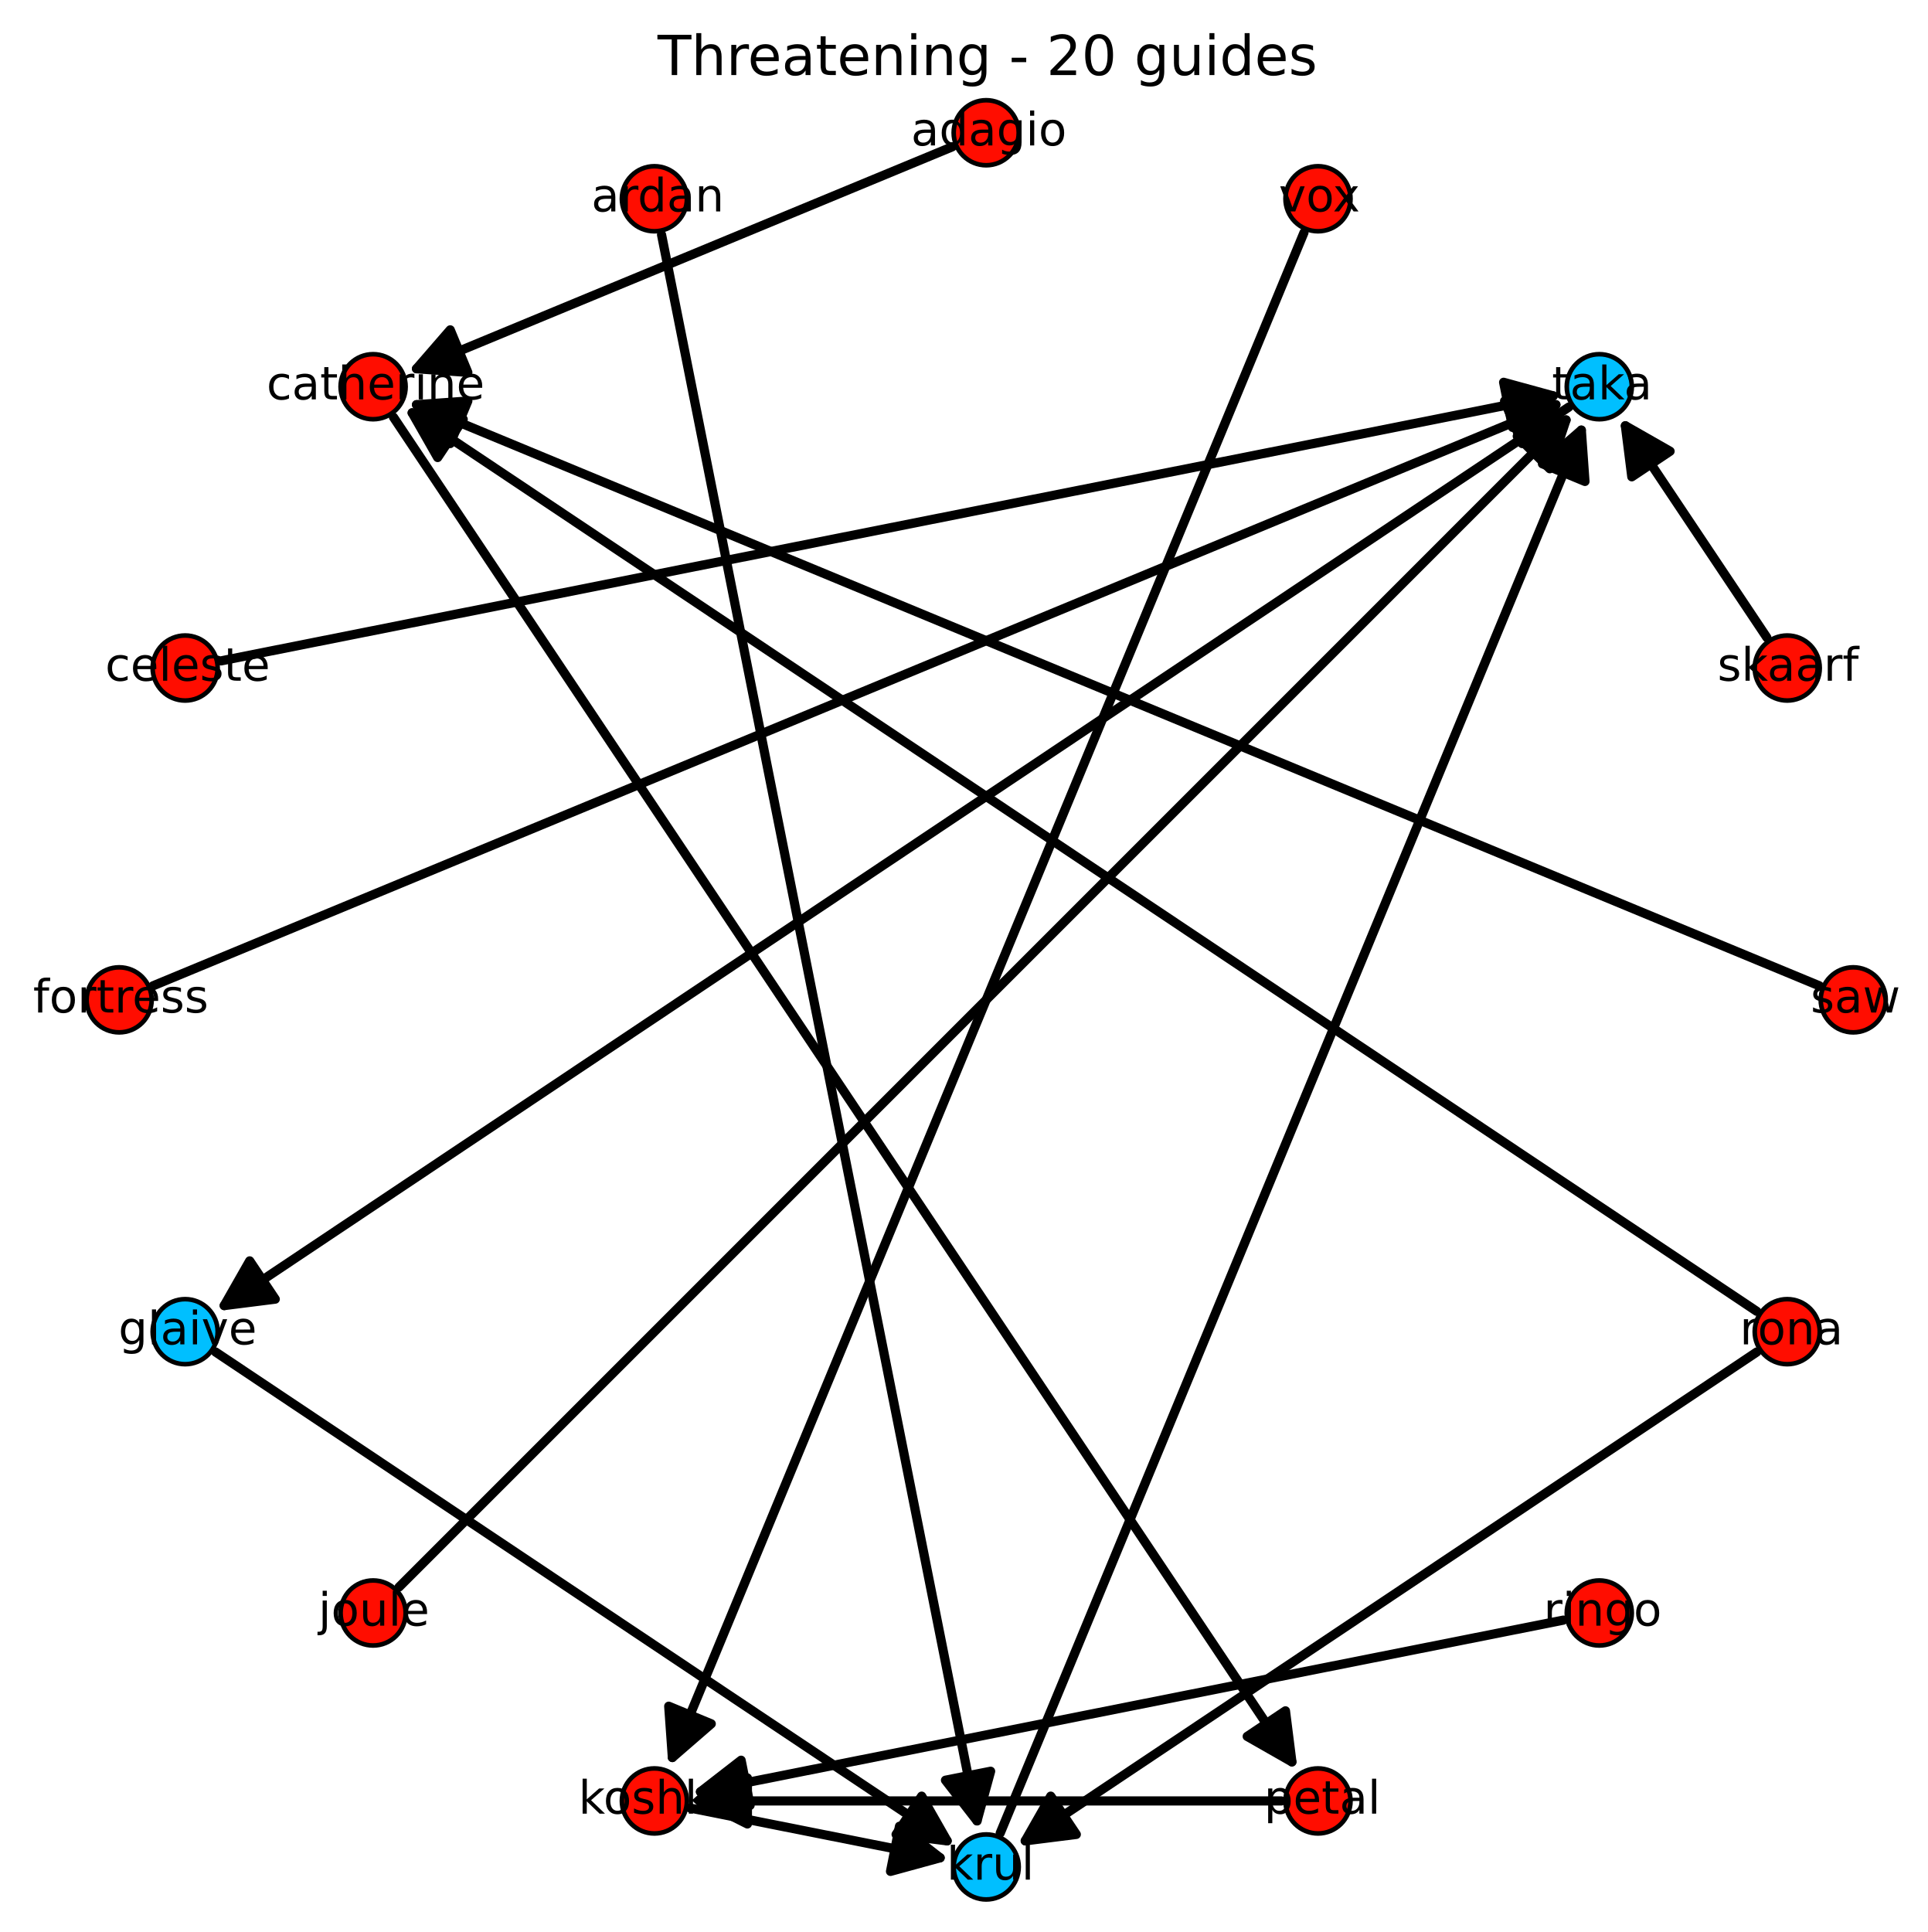
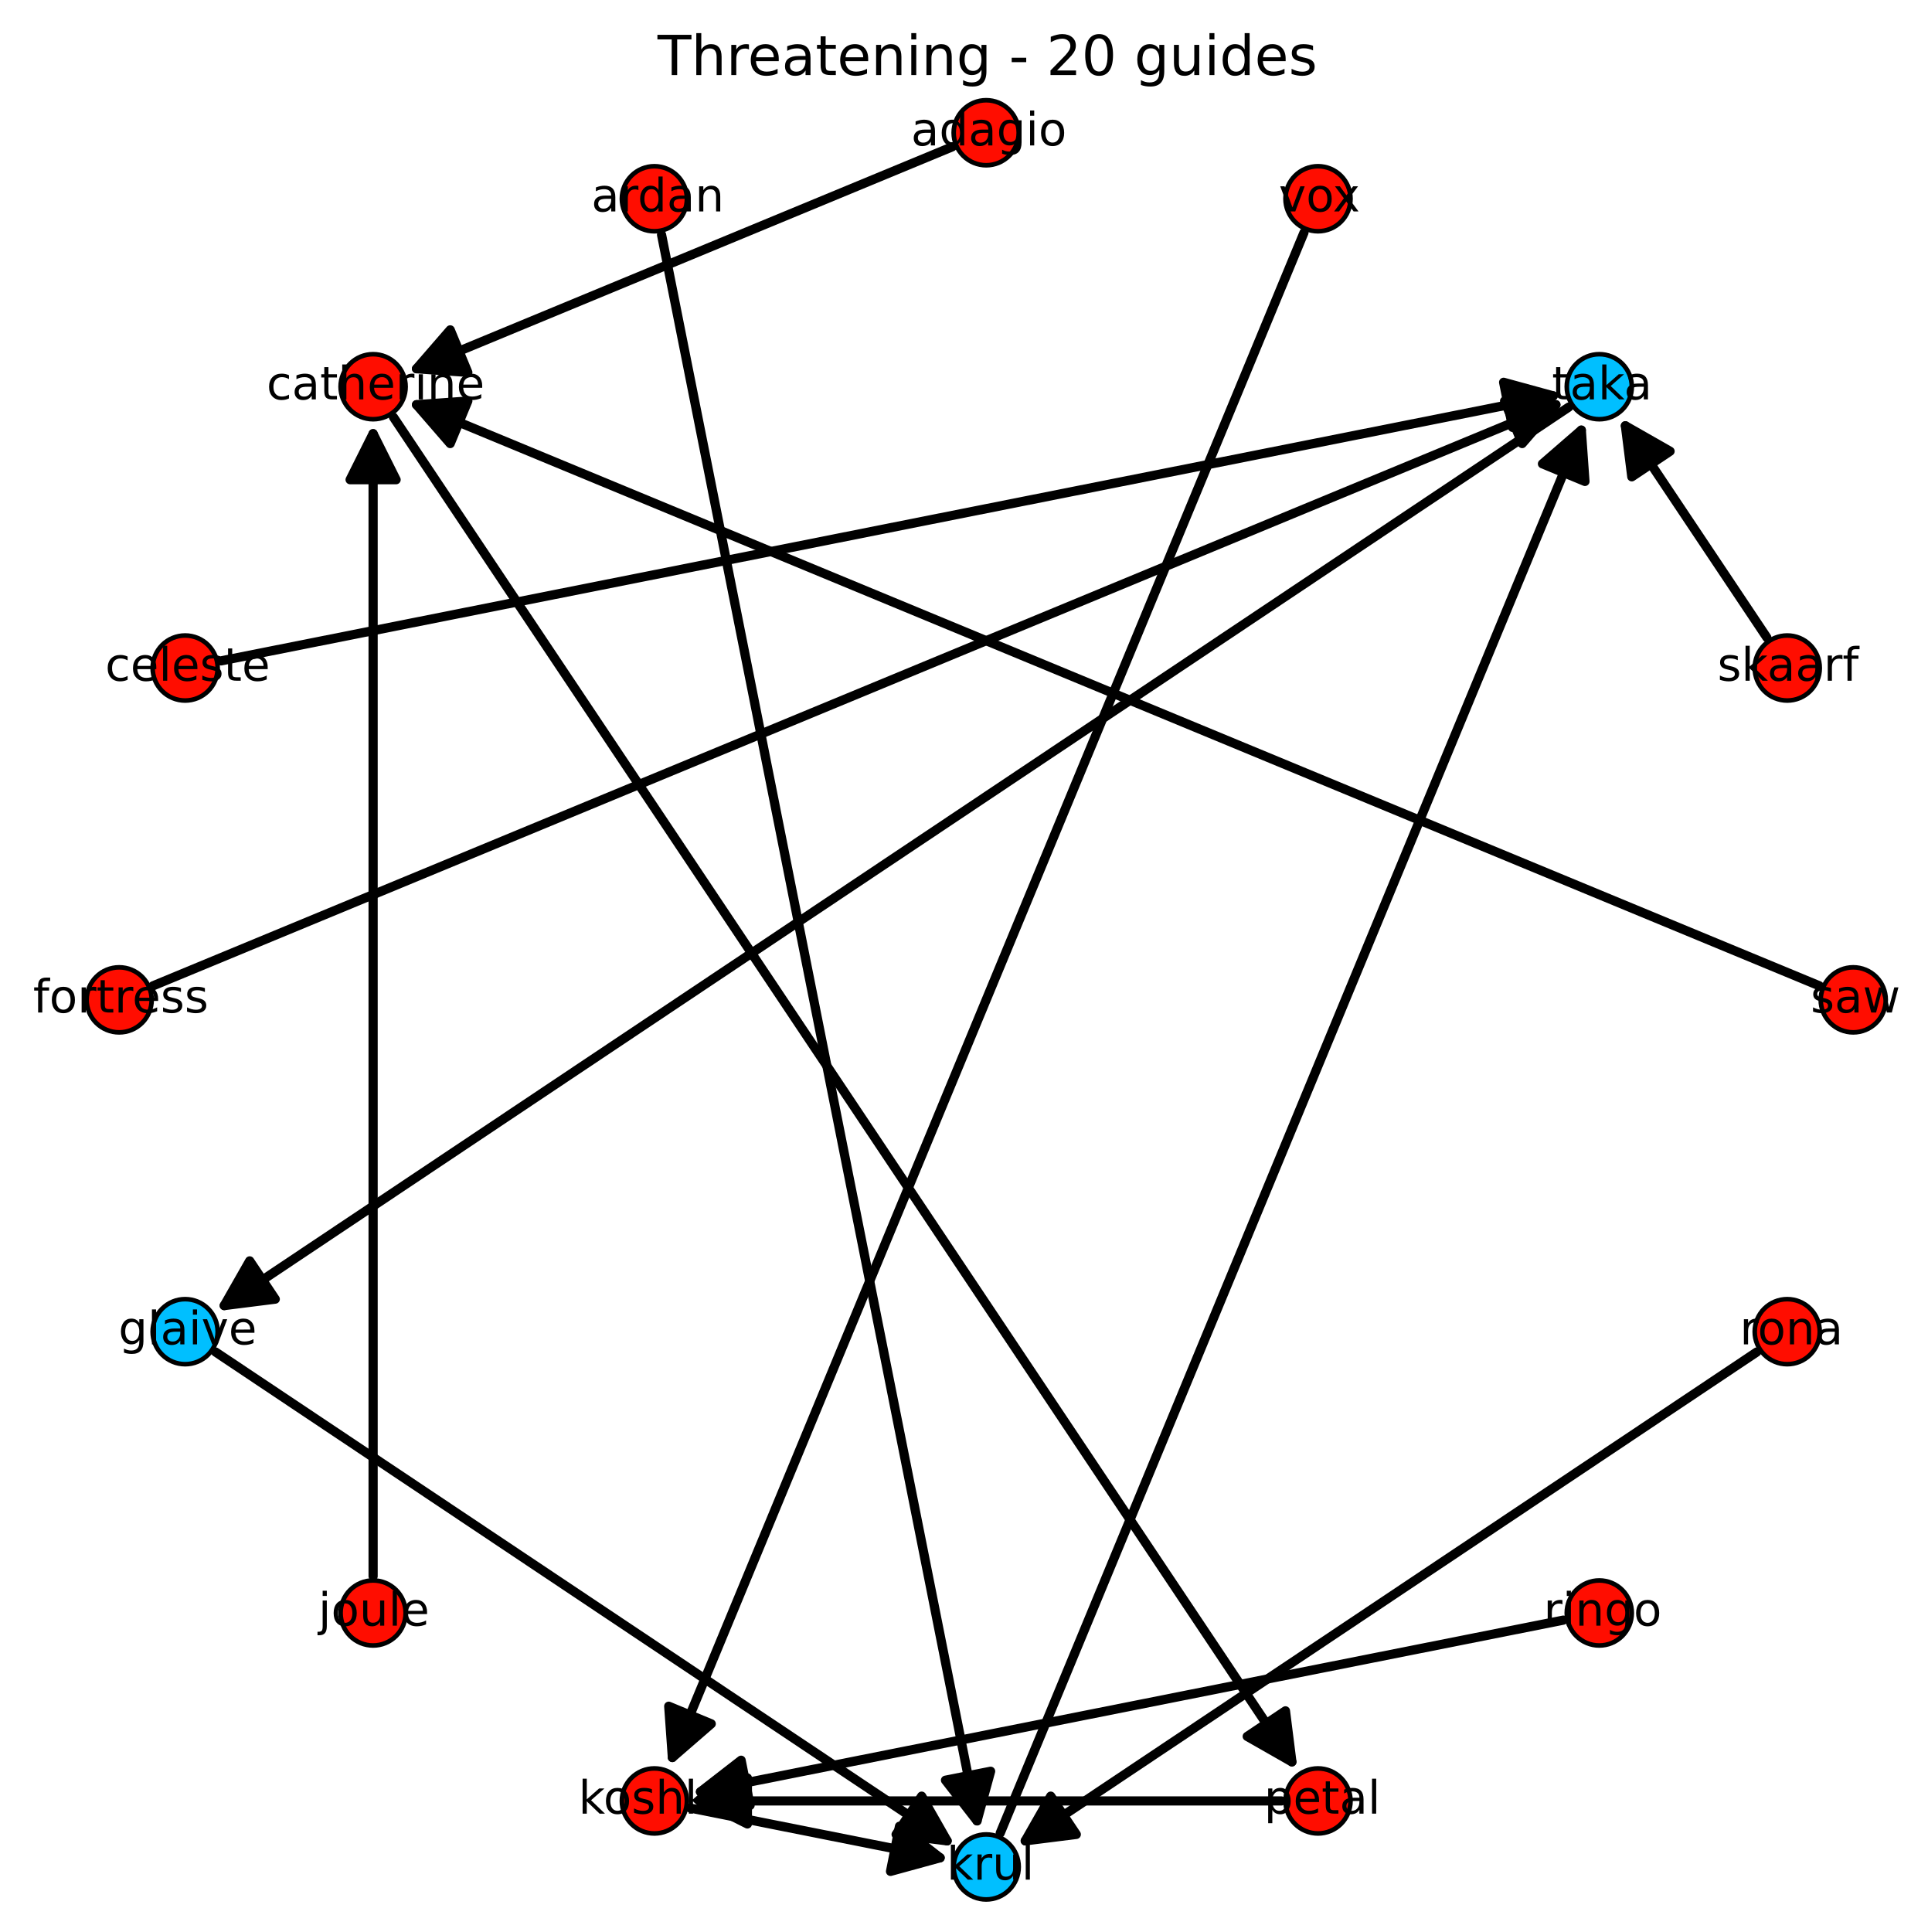
<svg xmlns="http://www.w3.org/2000/svg" xmlns:xlink="http://www.w3.org/1999/xlink" height="420pt" version="1.1" viewBox="0 0 419 420" width="419pt">
  <defs>
    <style type="text/css">
*{stroke-linecap:butt;stroke-linejoin:round;}
  </style>
  </defs>
  <g id="figure_1">
    <g id="patch_1">
      <path d=" M0 420.598 L419.383 420.598 L419.383 0 L0 0 z " style="fill:#ffffff;" />
    </g>
    <g id="axes_1">
      <g id="patch_2">
        <path d=" M18.366 413.398 L410.445 413.398 L410.445 21.318 L18.366 21.318 z " style="fill:#ffffff;" />
      </g>
      <g id="patch_3">
        <path clip-path="url(#pb7fbeb4136)" d=" M207.031 31.913 Q147.76 56.464 90.556 80.158" style="fill:none;stroke:#000000;stroke-linecap:round;stroke-width:2.0;" />
        <path clip-path="url(#pb7fbeb4136)" d=" M101.708 80.951 L90.556 80.158 L97.881 71.712 L101.708 80.951 z " style="stroke:#000000;stroke-linecap:round;stroke-width:2.0;" />
      </g>
      <g id="patch_4">
        <path clip-path="url(#pb7fbeb4136)" d=" M48.084 143.665 Q193.978 114.645 337.68 86.061" style="fill:none;stroke:#000000;stroke-linecap:round;stroke-width:2.0;" />
        <path clip-path="url(#pb7fbeb4136)" d=" M326.897 83.108 L337.68 86.061 L328.847 92.915 L326.897 83.108 z " style="stroke:#000000;stroke-linecap:round;stroke-width:2.0;" />
      </g>
      <g id="patch_5">
        <path clip-path="url(#pb7fbeb4136)" d=" M143.827 51.034 Q178.338 224.533 212.413 395.839" style="fill:none;stroke:#000000;stroke-linecap:round;stroke-width:2.0;" />
        <path clip-path="url(#pb7fbeb4136)" d=" M215.366 385.056 L212.413 395.839 L205.558 387.006 L215.366 385.056 z " style="stroke:#000000;stroke-linecap:round;stroke-width:2.0;" />
      </g>
      <g id="patch_6">
-         <path clip-path="url(#pb7fbeb4136)" d=" M48.749 283.818 Q193.975 186.781 341.06 88.502" style="fill:none;stroke:#000000;stroke-linecap:round;stroke-width:2.0;" />
-         <path clip-path="url(#pb7fbeb4136)" d=" M59.842 282.419 L48.749 283.818 L54.286 274.105 L59.842 282.419 z " style="stroke:#000000;stroke-linecap:round;stroke-width:2.0;" />
+         <path clip-path="url(#pb7fbeb4136)" d=" M81.116 94.281 Q81.116 217.355 81.116 342.665" style="fill:none;stroke:#000000;stroke-linecap:round;stroke-width:2.0;" />
+         <path clip-path="url(#pb7fbeb4136)" d=" M76.116 104.281 L81.116 94.281 L86.116 104.281 L76.116 104.281 z " style="stroke:#000000;stroke-linecap:round;stroke-width:2.0;" />
      </g>
      <g id="patch_7">
        <path clip-path="url(#pb7fbeb4136)" d=" M152.29 389.516 Q244.984 371.078 339.871 352.204" style="fill:none;stroke:#000000;stroke-linecap:round;stroke-width:2.0;" />
        <path clip-path="url(#pb7fbeb4136)" d=" M163.073 392.469 L152.29 389.516 L161.122 382.661 L163.073 392.469 z " style="stroke:#000000;stroke-linecap:round;stroke-width:2.0;" />
      </g>
      <g id="patch_8">
        <path clip-path="url(#pb7fbeb4136)" d=" M146.18 382.069 Q214.405 217.358 283.487 50.581" style="fill:none;stroke:#000000;stroke-linecap:round;stroke-width:2.0;" />
        <path clip-path="url(#pb7fbeb4136)" d=" M154.626 374.744 L146.18 382.069 L145.387 370.917 L154.626 374.744 z " style="stroke:#000000;stroke-linecap:round;stroke-width:2.0;" />
      </g>
      <g id="patch_9">
        <path clip-path="url(#pb7fbeb4136)" d=" M150.093 393.066 Q178.338 398.684 204.389 403.866" style="fill:none;stroke:#000000;stroke-linecap:round;stroke-width:2.0;" />
        <path clip-path="url(#pb7fbeb4136)" d=" M195.557 397.011 L204.389 403.866 L193.606 406.819 L195.557 397.011 z " style="stroke:#000000;stroke-linecap:round;stroke-width:2.0;" />
      </g>
      <g id="patch_10">
        <path clip-path="url(#pb7fbeb4136)" d=" M33.278 214.304 Q186.801 150.713 338.258 87.978" style="fill:none;stroke:#000000;stroke-linecap:round;stroke-width:2.0;" />
        <path clip-path="url(#pb7fbeb4136)" d=" M327.105 87.185 L338.258 87.978 L330.932 96.424 L327.105 87.185 z " style="stroke:#000000;stroke-linecap:round;stroke-width:2.0;" />
      </g>
      <g id="patch_11">
        <path clip-path="url(#pb7fbeb4136)" d=" M217.459 398.486 Q281.05 244.963 343.786 93.506" style="fill:none;stroke:#000000;stroke-linecap:round;stroke-width:2.0;" />
        <path clip-path="url(#pb7fbeb4136)" d=" M335.34 100.831 L343.786 93.506 L344.579 104.658 L335.34 100.831 z " style="stroke:#000000;stroke-linecap:round;stroke-width:2.0;" />
      </g>
      <g id="patch_12">
        <path clip-path="url(#pb7fbeb4136)" d=" M152.488 391.509 Q214.406 391.509 278.56 391.509" style="fill:none;stroke:#000000;stroke-linecap:round;stroke-width:2.0;" />
        <path clip-path="url(#pb7fbeb4136)" d=" M162.488 396.509 L152.488 391.509 L162.488 386.509 L162.488 396.509 z " style="stroke:#000000;stroke-linecap:round;stroke-width:2.0;" />
      </g>
      <g id="patch_13">
-         <path clip-path="url(#pb7fbeb4136)" d=" M86.76 345.004 Q214.405 217.358 340.47 91.293" style="fill:none;stroke:#000000;stroke-linecap:round;stroke-width:2.0;" />
-         <path clip-path="url(#pb7fbeb4136)" d=" M329.863 94.829 L340.47 91.293 L336.935 101.9 L329.863 94.829 z " style="stroke:#000000;stroke-linecap:round;stroke-width:2.0;" />
+         <path clip-path="url(#pb7fbeb4136)" d=" M384.125 138.59 Q368.126 114.645 353.369 92.56" style="fill:none;stroke:#000000;stroke-linecap:round;stroke-width:2.0;" />
+         <path clip-path="url(#pb7fbeb4136)" d=" M354.767 103.652 L353.369 92.56 L363.082 98.097 L354.767 103.652 z " style="stroke:#000000;stroke-linecap:round;stroke-width:2.0;" />
      </g>
      <g id="patch_14">
+         <path clip-path="url(#pb7fbeb4136)" d=" M48.749 283.818 Q193.975 186.781 341.06 88.502" style="fill:none;stroke:#000000;stroke-linecap:round;stroke-width:2.0;" />
+         <path clip-path="url(#pb7fbeb4136)" d=" M59.842 282.419 L48.749 283.818 L54.286 274.105 L59.842 282.419 z " style="stroke:#000000;stroke-linecap:round;stroke-width:2.0;" />
+       </g>
+       <g id="patch_15">
        <path clip-path="url(#pb7fbeb4136)" d=" M222.9 400.182 Q301.482 347.675 381.924 293.926" style="fill:none;stroke:#000000;stroke-linecap:round;stroke-width:2.0;" />
        <path clip-path="url(#pb7fbeb4136)" d=" M233.993 398.784 L222.9 400.182 L228.437 390.469 L233.993 398.784 z " style="stroke:#000000;stroke-linecap:round;stroke-width:2.0;" />
-       </g>
-       <g id="patch_15">
-         <path clip-path="url(#pb7fbeb4136)" d=" M89.611 89.745 Q234.837 186.782 381.922 285.061" style="fill:none;stroke:#000000;stroke-linecap:round;stroke-width:2.0;" />
-         <path clip-path="url(#pb7fbeb4136)" d=" M95.148 99.458 L89.611 89.745 L100.703 91.143 L95.148 99.458 z " style="stroke:#000000;stroke-linecap:round;stroke-width:2.0;" />
      </g>
      <g id="patch_16">
        <path clip-path="url(#pb7fbeb4136)" d=" M90.554 87.978 Q242.011 150.714 395.534 214.305" style="fill:none;stroke:#000000;stroke-linecap:round;stroke-width:2.0;" />
        <path clip-path="url(#pb7fbeb4136)" d=" M97.88 96.424 L90.554 87.978 L101.706 87.185 L97.88 96.424 z " style="stroke:#000000;stroke-linecap:round;stroke-width:2.0;" />
      </g>
      <g id="patch_17">
        <path clip-path="url(#pb7fbeb4136)" d=" M85.55 90.704 Q183.829 237.789 280.866 383.015" style="fill:none;stroke:#000000;stroke-linecap:round;stroke-width:2.0;" />
        <path clip-path="url(#pb7fbeb4136)" d=" M279.467 371.923 L280.866 383.015 L271.153 377.479 L279.467 371.923 z " style="stroke:#000000;stroke-linecap:round;stroke-width:2.0;" />
      </g>
      <g id="patch_18">
        <path clip-path="url(#pb7fbeb4136)" d=" M46.889 293.928 Q127.331 347.677 205.913 400.184" style="fill:none;stroke:#000000;stroke-linecap:round;stroke-width:2.0;" />
        <path clip-path="url(#pb7fbeb4136)" d=" M200.376 390.471 L205.913 400.184 L194.821 398.785 L200.376 390.471 z " style="stroke:#000000;stroke-linecap:round;stroke-width:2.0;" />
-       </g>
-       <g id="patch_19">
-         <path clip-path="url(#pb7fbeb4136)" d=" M384.125 138.59 Q368.126 114.645 353.369 92.56" style="fill:none;stroke:#000000;stroke-linecap:round;stroke-width:2.0;" />
-         <path clip-path="url(#pb7fbeb4136)" d=" M354.767 103.652 L353.369 92.56 L363.082 98.097 L354.767 103.652 z " style="stroke:#000000;stroke-linecap:round;stroke-width:2.0;" />
      </g>
      <g id="matplotlib.axis_1" />
      <g id="matplotlib.axis_2" />
      <g id="text_1">
        <defs>
          <path d=" M19.188 8.297 L53.609 8.297 L53.609 0 L7.328 0 L7.328 8.297 Q12.938 14.109 22.625 23.891 Q32.328 33.688 34.812 36.531 Q39.547 41.844 41.422 45.531 Q43.312 49.219 43.312 52.781 Q43.312 58.594 39.234 62.25 Q35.156 65.922 28.609 65.922 Q23.969 65.922 18.812 64.312 Q13.672 62.703 7.812 59.422 L7.812 69.391 Q13.766 71.781 18.938 73 Q24.125 74.219 28.422 74.219 Q39.75 74.219 46.484 68.547 Q53.219 62.891 53.219 53.422 Q53.219 48.922 51.531 44.891 Q49.859 40.875 45.406 35.406 Q44.188 33.984 37.641 27.219 Q31.109 20.453 19.188 8.297" id="BitstreamVeraSans-Roman-32" />
          <path id="BitstreamVeraSans-Roman-20" />
          <path d=" M31.781 66.406 Q24.172 66.406 20.328 58.906 Q16.5 51.422 16.5 36.375 Q16.5 21.391 20.328 13.891 Q24.172 6.391 31.781 6.391 Q39.453 6.391 43.281 13.891 Q47.125 21.391 47.125 36.375 Q47.125 51.422 43.281 58.906 Q39.453 66.406 31.781 66.406 M31.781 74.219 Q44.047 74.219 50.516 64.516 Q56.984 54.828 56.984 36.375 Q56.984 17.969 50.516 8.266 Q44.047 -1.422 31.781 -1.422 Q19.531 -1.422 13.062 8.266 Q6.594 17.969 6.594 36.375 Q6.594 54.828 13.062 64.516 Q19.531 74.219 31.781 74.219" id="BitstreamVeraSans-Roman-30" />
          <path d=" M54.891 33.016 L54.891 0 L45.906 0 L45.906 32.719 Q45.906 40.484 42.875 44.328 Q39.844 48.188 33.797 48.188 Q26.516 48.188 22.312 43.547 Q18.109 38.922 18.109 30.906 L18.109 0 L9.078 0 L9.078 54.688 L18.109 54.688 L18.109 46.188 Q21.344 51.125 25.703 53.562 Q30.078 56 35.797 56 Q45.219 56 50.047 50.172 Q54.891 44.344 54.891 33.016" id="BitstreamVeraSans-Roman-6e" />
          <path d=" M34.281 27.484 Q23.391 27.484 19.188 25 Q14.984 22.516 14.984 16.5 Q14.984 11.719 18.141 8.906 Q21.297 6.109 26.703 6.109 Q34.188 6.109 38.703 11.406 Q43.219 16.703 43.219 25.484 L43.219 27.484 z  M52.203 31.203 L52.203 0 L43.219 0 L43.219 8.297 Q40.141 3.328 35.547 0.953 Q30.953 -1.422 24.312 -1.422 Q15.922 -1.422 10.953 3.297 Q6 8.016 6 15.922 Q6 25.141 12.172 29.828 Q18.359 34.516 30.609 34.516 L43.219 34.516 L43.219 35.406 Q43.219 41.609 39.141 45 Q35.062 48.391 27.688 48.391 Q23 48.391 18.547 47.266 Q14.109 46.141 10.016 43.891 L10.016 52.203 Q14.938 54.109 19.578 55.047 Q24.219 56 28.609 56 Q40.484 56 46.344 49.844 Q52.203 43.703 52.203 31.203" id="BitstreamVeraSans-Roman-61" />
          <path d=" M44.281 53.078 L44.281 44.578 Q40.484 46.531 36.375 47.5 Q32.281 48.484 27.875 48.484 Q21.188 48.484 17.844 46.438 Q14.5 44.391 14.5 40.281 Q14.5 37.156 16.891 35.375 Q19.281 33.594 26.516 31.984 L29.594 31.297 Q39.156 29.25 43.188 25.516 Q47.219 21.781 47.219 15.094 Q47.219 7.469 41.188 3.016 Q35.156 -1.422 24.609 -1.422 Q20.219 -1.422 15.453 -0.562 Q10.688 0.297 5.422 2 L5.422 11.281 Q10.406 8.688 15.234 7.391 Q20.062 6.109 24.812 6.109 Q31.156 6.109 34.562 8.281 Q37.984 10.453 37.984 14.406 Q37.984 18.062 35.516 20.016 Q33.062 21.969 24.703 23.781 L21.578 24.516 Q13.234 26.266 9.516 29.906 Q5.812 33.547 5.812 39.891 Q5.812 47.609 11.281 51.797 Q16.75 56 26.812 56 Q31.781 56 36.172 55.266 Q40.578 54.547 44.281 53.078" id="BitstreamVeraSans-Roman-73" />
          <path d=" M-0.297 72.906 L61.375 72.906 L61.375 64.594 L35.5 64.594 L35.5 0 L25.594 0 L25.594 64.594 L-0.297 64.594 z " id="BitstreamVeraSans-Roman-54" />
          <path d=" M54.891 33.016 L54.891 0 L45.906 0 L45.906 32.719 Q45.906 40.484 42.875 44.328 Q39.844 48.188 33.797 48.188 Q26.516 48.188 22.312 43.547 Q18.109 38.922 18.109 30.906 L18.109 0 L9.078 0 L9.078 75.984 L18.109 75.984 L18.109 46.188 Q21.344 51.125 25.703 53.562 Q30.078 56 35.797 56 Q45.219 56 50.047 50.172 Q54.891 44.344 54.891 33.016" id="BitstreamVeraSans-Roman-68" />
          <path d=" M45.406 46.391 L45.406 75.984 L54.391 75.984 L54.391 0 L45.406 0 L45.406 8.203 Q42.578 3.328 38.25 0.953 Q33.938 -1.422 27.875 -1.422 Q17.969 -1.422 11.734 6.484 Q5.516 14.406 5.516 27.297 Q5.516 40.188 11.734 48.094 Q17.969 56 27.875 56 Q33.938 56 38.25 53.625 Q42.578 51.266 45.406 46.391 M14.797 27.297 Q14.797 17.391 18.875 11.75 Q22.953 6.109 30.078 6.109 Q37.203 6.109 41.297 11.75 Q45.406 17.391 45.406 27.297 Q45.406 37.203 41.297 42.844 Q37.203 48.484 30.078 48.484 Q22.953 48.484 18.875 42.844 Q14.797 37.203 14.797 27.297" id="BitstreamVeraSans-Roman-64" />
          <path d=" M56.203 29.594 L56.203 25.203 L14.891 25.203 Q15.484 15.922 20.484 11.062 Q25.484 6.203 34.422 6.203 Q39.594 6.203 44.453 7.469 Q49.312 8.734 54.109 11.281 L54.109 2.781 Q49.266 0.734 44.188 -0.344 Q39.109 -1.422 33.891 -1.422 Q20.797 -1.422 13.156 6.188 Q5.516 13.812 5.516 26.812 Q5.516 40.234 12.766 48.109 Q20.016 56 32.328 56 Q43.359 56 49.781 48.891 Q56.203 41.797 56.203 29.594 M47.219 32.234 Q47.125 39.594 43.094 43.984 Q39.062 48.391 32.422 48.391 Q24.906 48.391 20.391 44.141 Q15.875 39.891 15.188 32.172 z " id="BitstreamVeraSans-Roman-65" />
          <path d=" M9.422 54.688 L18.406 54.688 L18.406 0 L9.422 0 z  M9.422 75.984 L18.406 75.984 L18.406 64.594 L9.422 64.594 z " id="BitstreamVeraSans-Roman-69" />
          <path d=" M18.312 70.219 L18.312 54.688 L36.812 54.688 L36.812 47.703 L18.312 47.703 L18.312 18.016 Q18.312 11.328 20.141 9.422 Q21.969 7.516 27.594 7.516 L36.812 7.516 L36.812 0 L27.594 0 Q17.188 0 13.234 3.875 Q9.281 7.766 9.281 18.016 L9.281 47.703 L2.688 47.703 L2.688 54.688 L9.281 54.688 L9.281 70.219 z " id="BitstreamVeraSans-Roman-74" />
          <path d=" M8.5 21.578 L8.5 54.688 L17.484 54.688 L17.484 21.922 Q17.484 14.156 20.5 10.266 Q23.531 6.391 29.594 6.391 Q36.859 6.391 41.078 11.031 Q45.312 15.672 45.312 23.688 L45.312 54.688 L54.297 54.688 L54.297 0 L45.312 0 L45.312 8.406 Q42.047 3.422 37.719 1 Q33.406 -1.422 27.688 -1.422 Q18.266 -1.422 13.375 4.438 Q8.5 10.297 8.5 21.578" id="BitstreamVeraSans-Roman-75" />
          <path d=" M41.109 46.297 Q39.594 47.172 37.812 47.578 Q36.031 48 33.891 48 Q26.266 48 22.188 43.047 Q18.109 38.094 18.109 28.812 L18.109 0 L9.078 0 L9.078 54.688 L18.109 54.688 L18.109 46.188 Q20.953 51.172 25.484 53.578 Q30.031 56 36.531 56 Q37.453 56 38.578 55.875 Q39.703 55.766 41.062 55.516 z " id="BitstreamVeraSans-Roman-72" />
          <path d=" M45.406 27.984 Q45.406 37.75 41.375 43.109 Q37.359 48.484 30.078 48.484 Q22.859 48.484 18.828 43.109 Q14.797 37.75 14.797 27.984 Q14.797 18.266 18.828 12.891 Q22.859 7.516 30.078 7.516 Q37.359 7.516 41.375 12.891 Q45.406 18.266 45.406 27.984 M54.391 6.781 Q54.391 -7.172 48.188 -13.984 Q42 -20.797 29.203 -20.797 Q24.469 -20.797 20.266 -20.094 Q16.062 -19.391 12.109 -17.922 L12.109 -9.188 Q16.062 -11.328 19.922 -12.344 Q23.781 -13.375 27.781 -13.375 Q36.625 -13.375 41.016 -8.766 Q45.406 -4.156 45.406 5.172 L45.406 9.625 Q42.625 4.781 38.281 2.391 Q33.938 0 27.875 0 Q17.828 0 11.672 7.656 Q5.516 15.328 5.516 27.984 Q5.516 40.672 11.672 48.328 Q17.828 56 27.875 56 Q33.938 56 38.281 53.609 Q42.625 51.219 45.406 46.391 L45.406 54.688 L54.391 54.688 z " id="BitstreamVeraSans-Roman-67" />
          <path d=" M4.891 31.391 L31.203 31.391 L31.203 23.391 L4.891 23.391 z " id="BitstreamVeraSans-Roman-2d" />
        </defs>
        <g transform="translate(142.9623 16.31812)scale(0.12 -0.12)">
          <use xlink:href="#BitstreamVeraSans-Roman-54" />
          <use x="61.084" xlink:href="#BitstreamVeraSans-Roman-68" />
          <use x="124.463" xlink:href="#BitstreamVeraSans-Roman-72" />
          <use x="163.326" xlink:href="#BitstreamVeraSans-Roman-65" />
          <use x="224.85" xlink:href="#BitstreamVeraSans-Roman-61" />
          <use x="286.129" xlink:href="#BitstreamVeraSans-Roman-74" />
          <use x="325.338" xlink:href="#BitstreamVeraSans-Roman-65" />
          <use x="386.861" xlink:href="#BitstreamVeraSans-Roman-6e" />
          <use x="450.24" xlink:href="#BitstreamVeraSans-Roman-69" />
          <use x="478.023" xlink:href="#BitstreamVeraSans-Roman-6e" />
          <use x="541.402" xlink:href="#BitstreamVeraSans-Roman-67" />
          <use x="604.879" xlink:href="#BitstreamVeraSans-Roman-20" />
          <use x="636.666" xlink:href="#BitstreamVeraSans-Roman-2d" />
          <use x="672.75" xlink:href="#BitstreamVeraSans-Roman-20" />
          <use x="704.537" xlink:href="#BitstreamVeraSans-Roman-32" />
          <use x="768.16" xlink:href="#BitstreamVeraSans-Roman-30" />
          <use x="831.783" xlink:href="#BitstreamVeraSans-Roman-20" />
          <use x="863.57" xlink:href="#BitstreamVeraSans-Roman-67" />
          <use x="927.047" xlink:href="#BitstreamVeraSans-Roman-75" />
          <use x="990.426" xlink:href="#BitstreamVeraSans-Roman-69" />
          <use x="1018.209" xlink:href="#BitstreamVeraSans-Roman-64" />
          <use x="1081.686" xlink:href="#BitstreamVeraSans-Roman-65" />
          <use x="1143.209" xlink:href="#BitstreamVeraSans-Roman-73" />
        </g>
      </g>
      <g id="PathCollection_1">
        <defs>
          <path d=" M0 7.071 C1.875 7.071 3.674 6.326 5 5 C6.326 3.674 7.071 1.875 7.071 0 C7.071 -1.875 6.326 -3.674 5 -5 C3.674 -6.326 1.875 -7.071 0 -7.071 C-1.875 -7.071 -3.674 -6.326 -5 -5 C-6.326 -3.674 -7.071 -1.875 -7.071 0 C-7.071 1.875 -6.326 3.674 -5 5 C-3.674 6.326 -1.875 7.071 0 7.071 z " id="C0_0_483d1e1a4f" />
        </defs>
        <use style="fill:#00bfff;stroke:#000000;" x="214.405" xlink:href="#C0_0_483d1e1a4f" y="405.858" />
        <use style="fill:#00bfff;stroke:#000000;" x="347.695" xlink:href="#C0_0_483d1e1a4f" y="84.068" />
        <use style="fill:#00bfff;stroke:#000000;" x="40.254" xlink:href="#C0_0_483d1e1a4f" y="289.494" />
        <use style="fill:#ff0d00;stroke:#000000;" x="214.405" xlink:href="#C0_0_483d1e1a4f" y="28.858" />
        <use style="fill:#ff0d00;stroke:#000000;" x="142.27" xlink:href="#C0_0_483d1e1a4f" y="43.207" />
        <use style="fill:#ff0d00;stroke:#000000;" x="286.541" xlink:href="#C0_0_483d1e1a4f" y="43.207" />
        <use style="fill:#ff0d00;stroke:#000000;" x="40.254" xlink:href="#C0_0_483d1e1a4f" y="145.222" />
        <use style="fill:#ff0d00;stroke:#000000;" x="347.695" xlink:href="#C0_0_483d1e1a4f" y="350.648" />
        <use style="fill:#ff0d00;stroke:#000000;" x="81.116" xlink:href="#C0_0_483d1e1a4f" y="84.068" />
        <use style="fill:#ff0d00;stroke:#000000;" x="388.557" xlink:href="#C0_0_483d1e1a4f" y="145.222" />
        <use style="fill:#ff0d00;stroke:#000000;" x="142.27" xlink:href="#C0_0_483d1e1a4f" y="391.509" />
        <use style="fill:#ff0d00;stroke:#000000;" x="286.541" xlink:href="#C0_0_483d1e1a4f" y="391.509" />
        <use style="fill:#ff0d00;stroke:#000000;" x="388.557" xlink:href="#C0_0_483d1e1a4f" y="289.494" />
        <use style="fill:#ff0d00;stroke:#000000;" x="402.905" xlink:href="#C0_0_483d1e1a4f" y="217.358" />
        <use style="fill:#ff0d00;stroke:#000000;" x="81.116" xlink:href="#C0_0_483d1e1a4f" y="350.648" />
        <use style="fill:#ff0d00;stroke:#000000;" x="25.905" xlink:href="#C0_0_483d1e1a4f" y="217.358" />
      </g>
      <g id="text_2">
        <defs>
          <path d=" M30.609 48.391 Q23.391 48.391 19.188 42.75 Q14.984 37.109 14.984 27.297 Q14.984 17.484 19.156 11.844 Q23.344 6.203 30.609 6.203 Q37.797 6.203 41.984 11.859 Q46.188 17.531 46.188 27.297 Q46.188 37.016 41.984 42.703 Q37.797 48.391 30.609 48.391 M30.609 56 Q42.328 56 49.016 48.375 Q55.719 40.766 55.719 27.297 Q55.719 13.875 49.016 6.219 Q42.328 -1.422 30.609 -1.422 Q18.844 -1.422 12.172 6.219 Q5.516 13.875 5.516 27.297 Q5.516 40.766 12.172 48.375 Q18.844 56 30.609 56" id="BitstreamVeraSans-Roman-6f" />
        </defs>
        <g transform="translate(198.0539 31.6175)scale(0.1 -0.1)">
          <use xlink:href="#BitstreamVeraSans-Roman-61" />
          <use x="61.279" xlink:href="#BitstreamVeraSans-Roman-64" />
          <use x="124.756" xlink:href="#BitstreamVeraSans-Roman-61" />
          <use x="186.035" xlink:href="#BitstreamVeraSans-Roman-67" />
          <use x="249.512" xlink:href="#BitstreamVeraSans-Roman-69" />
          <use x="277.295" xlink:href="#BitstreamVeraSans-Roman-6f" />
        </g>
      </g>
      <g id="text_3">
        <g transform="translate(128.5548 45.96621)scale(0.1 -0.1)">
          <use xlink:href="#BitstreamVeraSans-Roman-61" />
          <use x="61.279" xlink:href="#BitstreamVeraSans-Roman-72" />
          <use x="100.643" xlink:href="#BitstreamVeraSans-Roman-64" />
          <use x="164.119" xlink:href="#BitstreamVeraSans-Roman-61" />
          <use x="225.398" xlink:href="#BitstreamVeraSans-Roman-6e" />
        </g>
      </g>
      <g id="text_4">
        <defs>
          <path d=" M48.781 52.594 L48.781 44.188 Q44.969 46.297 41.141 47.344 Q37.312 48.391 33.406 48.391 Q24.656 48.391 19.812 42.844 Q14.984 37.312 14.984 27.297 Q14.984 17.281 19.812 11.734 Q24.656 6.203 33.406 6.203 Q37.312 6.203 41.141 7.25 Q44.969 8.297 48.781 10.406 L48.781 2.094 Q45.016 0.344 40.984 -0.531 Q36.969 -1.422 32.422 -1.422 Q20.062 -1.422 12.781 6.344 Q5.516 14.109 5.516 27.297 Q5.516 40.672 12.859 48.328 Q20.219 56 33.016 56 Q37.156 56 41.109 55.141 Q45.062 54.297 48.781 52.594" id="BitstreamVeraSans-Roman-63" />
        </defs>
        <g transform="translate(57.94943 86.82787)scale(0.1 -0.1)">
          <use xlink:href="#BitstreamVeraSans-Roman-63" />
          <use x="54.98" xlink:href="#BitstreamVeraSans-Roman-61" />
          <use x="116.26" xlink:href="#BitstreamVeraSans-Roman-74" />
          <use x="155.469" xlink:href="#BitstreamVeraSans-Roman-68" />
          <use x="218.848" xlink:href="#BitstreamVeraSans-Roman-65" />
          <use x="280.371" xlink:href="#BitstreamVeraSans-Roman-72" />
          <use x="321.484" xlink:href="#BitstreamVeraSans-Roman-69" />
          <use x="349.268" xlink:href="#BitstreamVeraSans-Roman-6e" />
          <use x="412.646" xlink:href="#BitstreamVeraSans-Roman-65" />
        </g>
      </g>
      <g id="text_5">
        <defs>
          <path d=" M9.422 75.984 L18.406 75.984 L18.406 0 L9.422 0 z " id="BitstreamVeraSans-Roman-6c" />
        </defs>
        <g transform="translate(22.86355 147.9817)scale(0.1 -0.1)">
          <use xlink:href="#BitstreamVeraSans-Roman-63" />
          <use x="54.98" xlink:href="#BitstreamVeraSans-Roman-65" />
          <use x="116.504" xlink:href="#BitstreamVeraSans-Roman-6c" />
          <use x="144.287" xlink:href="#BitstreamVeraSans-Roman-65" />
          <use x="205.811" xlink:href="#BitstreamVeraSans-Roman-73" />
          <use x="257.91" xlink:href="#BitstreamVeraSans-Roman-74" />
          <use x="297.119" xlink:href="#BitstreamVeraSans-Roman-65" />
        </g>
      </g>
      <g id="text_6">
        <defs>
          <path d=" M37.109 75.984 L37.109 68.5 L28.516 68.5 Q23.688 68.5 21.797 66.547 Q19.922 64.594 19.922 59.516 L19.922 54.688 L34.719 54.688 L34.719 47.703 L19.922 47.703 L19.922 0 L10.891 0 L10.891 47.703 L2.297 47.703 L2.297 54.688 L10.891 54.688 L10.891 58.5 Q10.891 67.625 15.141 71.797 Q19.391 75.984 28.609 75.984 z " id="BitstreamVeraSans-Roman-66" />
        </defs>
        <g transform="translate(7.2 220.1175)scale(0.1 -0.1)">
          <use xlink:href="#BitstreamVeraSans-Roman-66" />
          <use x="35.205" xlink:href="#BitstreamVeraSans-Roman-6f" />
          <use x="96.387" xlink:href="#BitstreamVeraSans-Roman-72" />
          <use x="137.5" xlink:href="#BitstreamVeraSans-Roman-74" />
          <use x="176.709" xlink:href="#BitstreamVeraSans-Roman-72" />
          <use x="215.572" xlink:href="#BitstreamVeraSans-Roman-65" />
          <use x="277.096" xlink:href="#BitstreamVeraSans-Roman-73" />
          <use x="329.195" xlink:href="#BitstreamVeraSans-Roman-73" />
        </g>
      </g>
      <g id="text_7">
        <defs>
          <path d=" M2.984 54.688 L12.5 54.688 L29.594 8.797 L46.688 54.688 L56.203 54.688 L35.688 0 L23.484 0 z " id="BitstreamVeraSans-Roman-76" />
        </defs>
        <g transform="translate(25.74402 292.2533)scale(0.1 -0.1)">
          <use xlink:href="#BitstreamVeraSans-Roman-67" />
          <use x="63.477" xlink:href="#BitstreamVeraSans-Roman-6c" />
          <use x="91.26" xlink:href="#BitstreamVeraSans-Roman-61" />
          <use x="152.539" xlink:href="#BitstreamVeraSans-Roman-69" />
          <use x="180.322" xlink:href="#BitstreamVeraSans-Roman-76" />
          <use x="239.502" xlink:href="#BitstreamVeraSans-Roman-65" />
        </g>
      </g>
      <g id="text_8">
        <defs>
          <path d=" M9.422 54.688 L18.406 54.688 L18.406 -0.984 Q18.406 -11.422 14.422 -16.109 Q10.453 -20.797 1.609 -20.797 L-1.812 -20.797 L-1.812 -13.188 L0.594 -13.188 Q5.719 -13.188 7.562 -10.812 Q9.422 -8.453 9.422 -0.984 z  M9.422 75.984 L18.406 75.984 L18.406 64.594 L9.422 64.594 z " id="BitstreamVeraSans-Roman-6a" />
        </defs>
        <g transform="translate(69.20881 353.4071)scale(0.1 -0.1)">
          <use xlink:href="#BitstreamVeraSans-Roman-6a" />
          <use x="27.783" xlink:href="#BitstreamVeraSans-Roman-6f" />
          <use x="88.965" xlink:href="#BitstreamVeraSans-Roman-75" />
          <use x="152.344" xlink:href="#BitstreamVeraSans-Roman-6c" />
          <use x="180.127" xlink:href="#BitstreamVeraSans-Roman-65" />
        </g>
      </g>
      <g id="text_9">
        <defs>
          <path d=" M9.078 75.984 L18.109 75.984 L18.109 31.109 L44.922 54.688 L56.391 54.688 L27.391 29.109 L57.625 0 L45.906 0 L18.109 26.703 L18.109 0 L9.078 0 z " id="BitstreamVeraSans-Roman-6b" />
        </defs>
        <g transform="translate(125.7587 394.2688)scale(0.1 -0.1)">
          <use xlink:href="#BitstreamVeraSans-Roman-6b" />
          <use x="54.285" xlink:href="#BitstreamVeraSans-Roman-6f" />
          <use x="115.467" xlink:href="#BitstreamVeraSans-Roman-73" />
          <use x="167.566" xlink:href="#BitstreamVeraSans-Roman-68" />
          <use x="230.945" xlink:href="#BitstreamVeraSans-Roman-6b" />
          <use x="287.105" xlink:href="#BitstreamVeraSans-Roman-61" />
        </g>
      </g>
      <g id="text_10">
        <g transform="translate(205.8195 408.6175)scale(0.1 -0.1)">
          <use xlink:href="#BitstreamVeraSans-Roman-6b" />
          <use x="57.91" xlink:href="#BitstreamVeraSans-Roman-72" />
          <use x="99.023" xlink:href="#BitstreamVeraSans-Roman-75" />
          <use x="162.402" xlink:href="#BitstreamVeraSans-Roman-6c" />
        </g>
      </g>
      <g id="text_11">
        <defs>
          <path d=" M18.109 8.203 L18.109 -20.797 L9.078 -20.797 L9.078 54.688 L18.109 54.688 L18.109 46.391 Q20.953 51.266 25.266 53.625 Q29.594 56 35.594 56 Q45.562 56 51.781 48.094 Q58.016 40.188 58.016 27.297 Q58.016 14.406 51.781 6.484 Q45.562 -1.422 35.594 -1.422 Q29.594 -1.422 25.266 0.953 Q20.953 3.328 18.109 8.203 M48.688 27.297 Q48.688 37.203 44.609 42.844 Q40.531 48.484 33.406 48.484 Q26.266 48.484 22.188 42.844 Q18.109 37.203 18.109 27.297 Q18.109 17.391 22.188 11.75 Q26.266 6.109 33.406 6.109 Q40.531 6.109 44.609 11.75 Q48.688 17.391 48.688 27.297" id="BitstreamVeraSans-Roman-70" />
        </defs>
        <g transform="translate(274.7999 394.2688)scale(0.1 -0.1)">
          <use xlink:href="#BitstreamVeraSans-Roman-70" />
          <use x="63.477" xlink:href="#BitstreamVeraSans-Roman-65" />
          <use x="125.0" xlink:href="#BitstreamVeraSans-Roman-74" />
          <use x="164.209" xlink:href="#BitstreamVeraSans-Roman-61" />
          <use x="225.488" xlink:href="#BitstreamVeraSans-Roman-6c" />
        </g>
      </g>
      <g id="text_12">
        <g transform="translate(335.5756 353.4071)scale(0.1 -0.1)">
          <use xlink:href="#BitstreamVeraSans-Roman-72" />
          <use x="41.113" xlink:href="#BitstreamVeraSans-Roman-69" />
          <use x="68.896" xlink:href="#BitstreamVeraSans-Roman-6e" />
          <use x="132.275" xlink:href="#BitstreamVeraSans-Roman-67" />
          <use x="195.752" xlink:href="#BitstreamVeraSans-Roman-6f" />
        </g>
      </g>
      <g id="text_13">
        <g transform="translate(378.2294 292.2533)scale(0.1 -0.1)">
          <use xlink:href="#BitstreamVeraSans-Roman-72" />
          <use x="38.863" xlink:href="#BitstreamVeraSans-Roman-6f" />
          <use x="100.045" xlink:href="#BitstreamVeraSans-Roman-6e" />
          <use x="163.424" xlink:href="#BitstreamVeraSans-Roman-61" />
        </g>
      </g>
      <g id="text_14">
        <defs>
          <path d=" M4.203 54.688 L13.188 54.688 L24.422 12.016 L35.594 54.688 L46.188 54.688 L57.422 12.016 L68.609 54.688 L77.594 54.688 L63.281 0 L52.688 0 L40.922 44.828 L29.109 0 L18.5 0 z " id="BitstreamVeraSans-Roman-77" />
        </defs>
        <g transform="translate(393.6281 220.1175)scale(0.1 -0.1)">
          <use xlink:href="#BitstreamVeraSans-Roman-73" />
          <use x="52.1" xlink:href="#BitstreamVeraSans-Roman-61" />
          <use x="113.379" xlink:href="#BitstreamVeraSans-Roman-77" />
        </g>
      </g>
      <g id="text_15">
        <g transform="translate(373.3763 147.9817)scale(0.1 -0.1)">
          <use xlink:href="#BitstreamVeraSans-Roman-73" />
          <use x="52.1" xlink:href="#BitstreamVeraSans-Roman-6b" />
          <use x="108.26" xlink:href="#BitstreamVeraSans-Roman-61" />
          <use x="169.539" xlink:href="#BitstreamVeraSans-Roman-61" />
          <use x="230.818" xlink:href="#BitstreamVeraSans-Roman-72" />
          <use x="271.932" xlink:href="#BitstreamVeraSans-Roman-66" />
        </g>
      </g>
      <g id="text_16">
        <g transform="translate(337.3873 86.82787)scale(0.1 -0.1)">
          <use xlink:href="#BitstreamVeraSans-Roman-74" />
          <use x="39.209" xlink:href="#BitstreamVeraSans-Roman-61" />
          <use x="100.488" xlink:href="#BitstreamVeraSans-Roman-6b" />
          <use x="156.648" xlink:href="#BitstreamVeraSans-Roman-61" />
        </g>
      </g>
      <g id="text_17">
        <defs>
          <path d=" M54.891 54.688 L35.109 28.078 L55.906 0 L45.312 0 L29.391 21.484 L13.484 0 L2.875 0 L24.125 28.609 L4.688 54.688 L15.281 54.688 L29.781 35.203 L44.281 54.688 z " id="BitstreamVeraSans-Roman-78" />
        </defs>
        <g transform="translate(278.0327 45.96621)scale(0.1 -0.1)">
          <use xlink:href="#BitstreamVeraSans-Roman-76" />
          <use x="59.18" xlink:href="#BitstreamVeraSans-Roman-6f" />
          <use x="117.236" xlink:href="#BitstreamVeraSans-Roman-78" />
        </g>
      </g>
    </g>
  </g>
  <defs>
    <clipPath id="pb7fbeb4136">
      <rect height="392.08" width="392.08" x="18.365" y="21.318" />
    </clipPath>
  </defs>
</svg>
